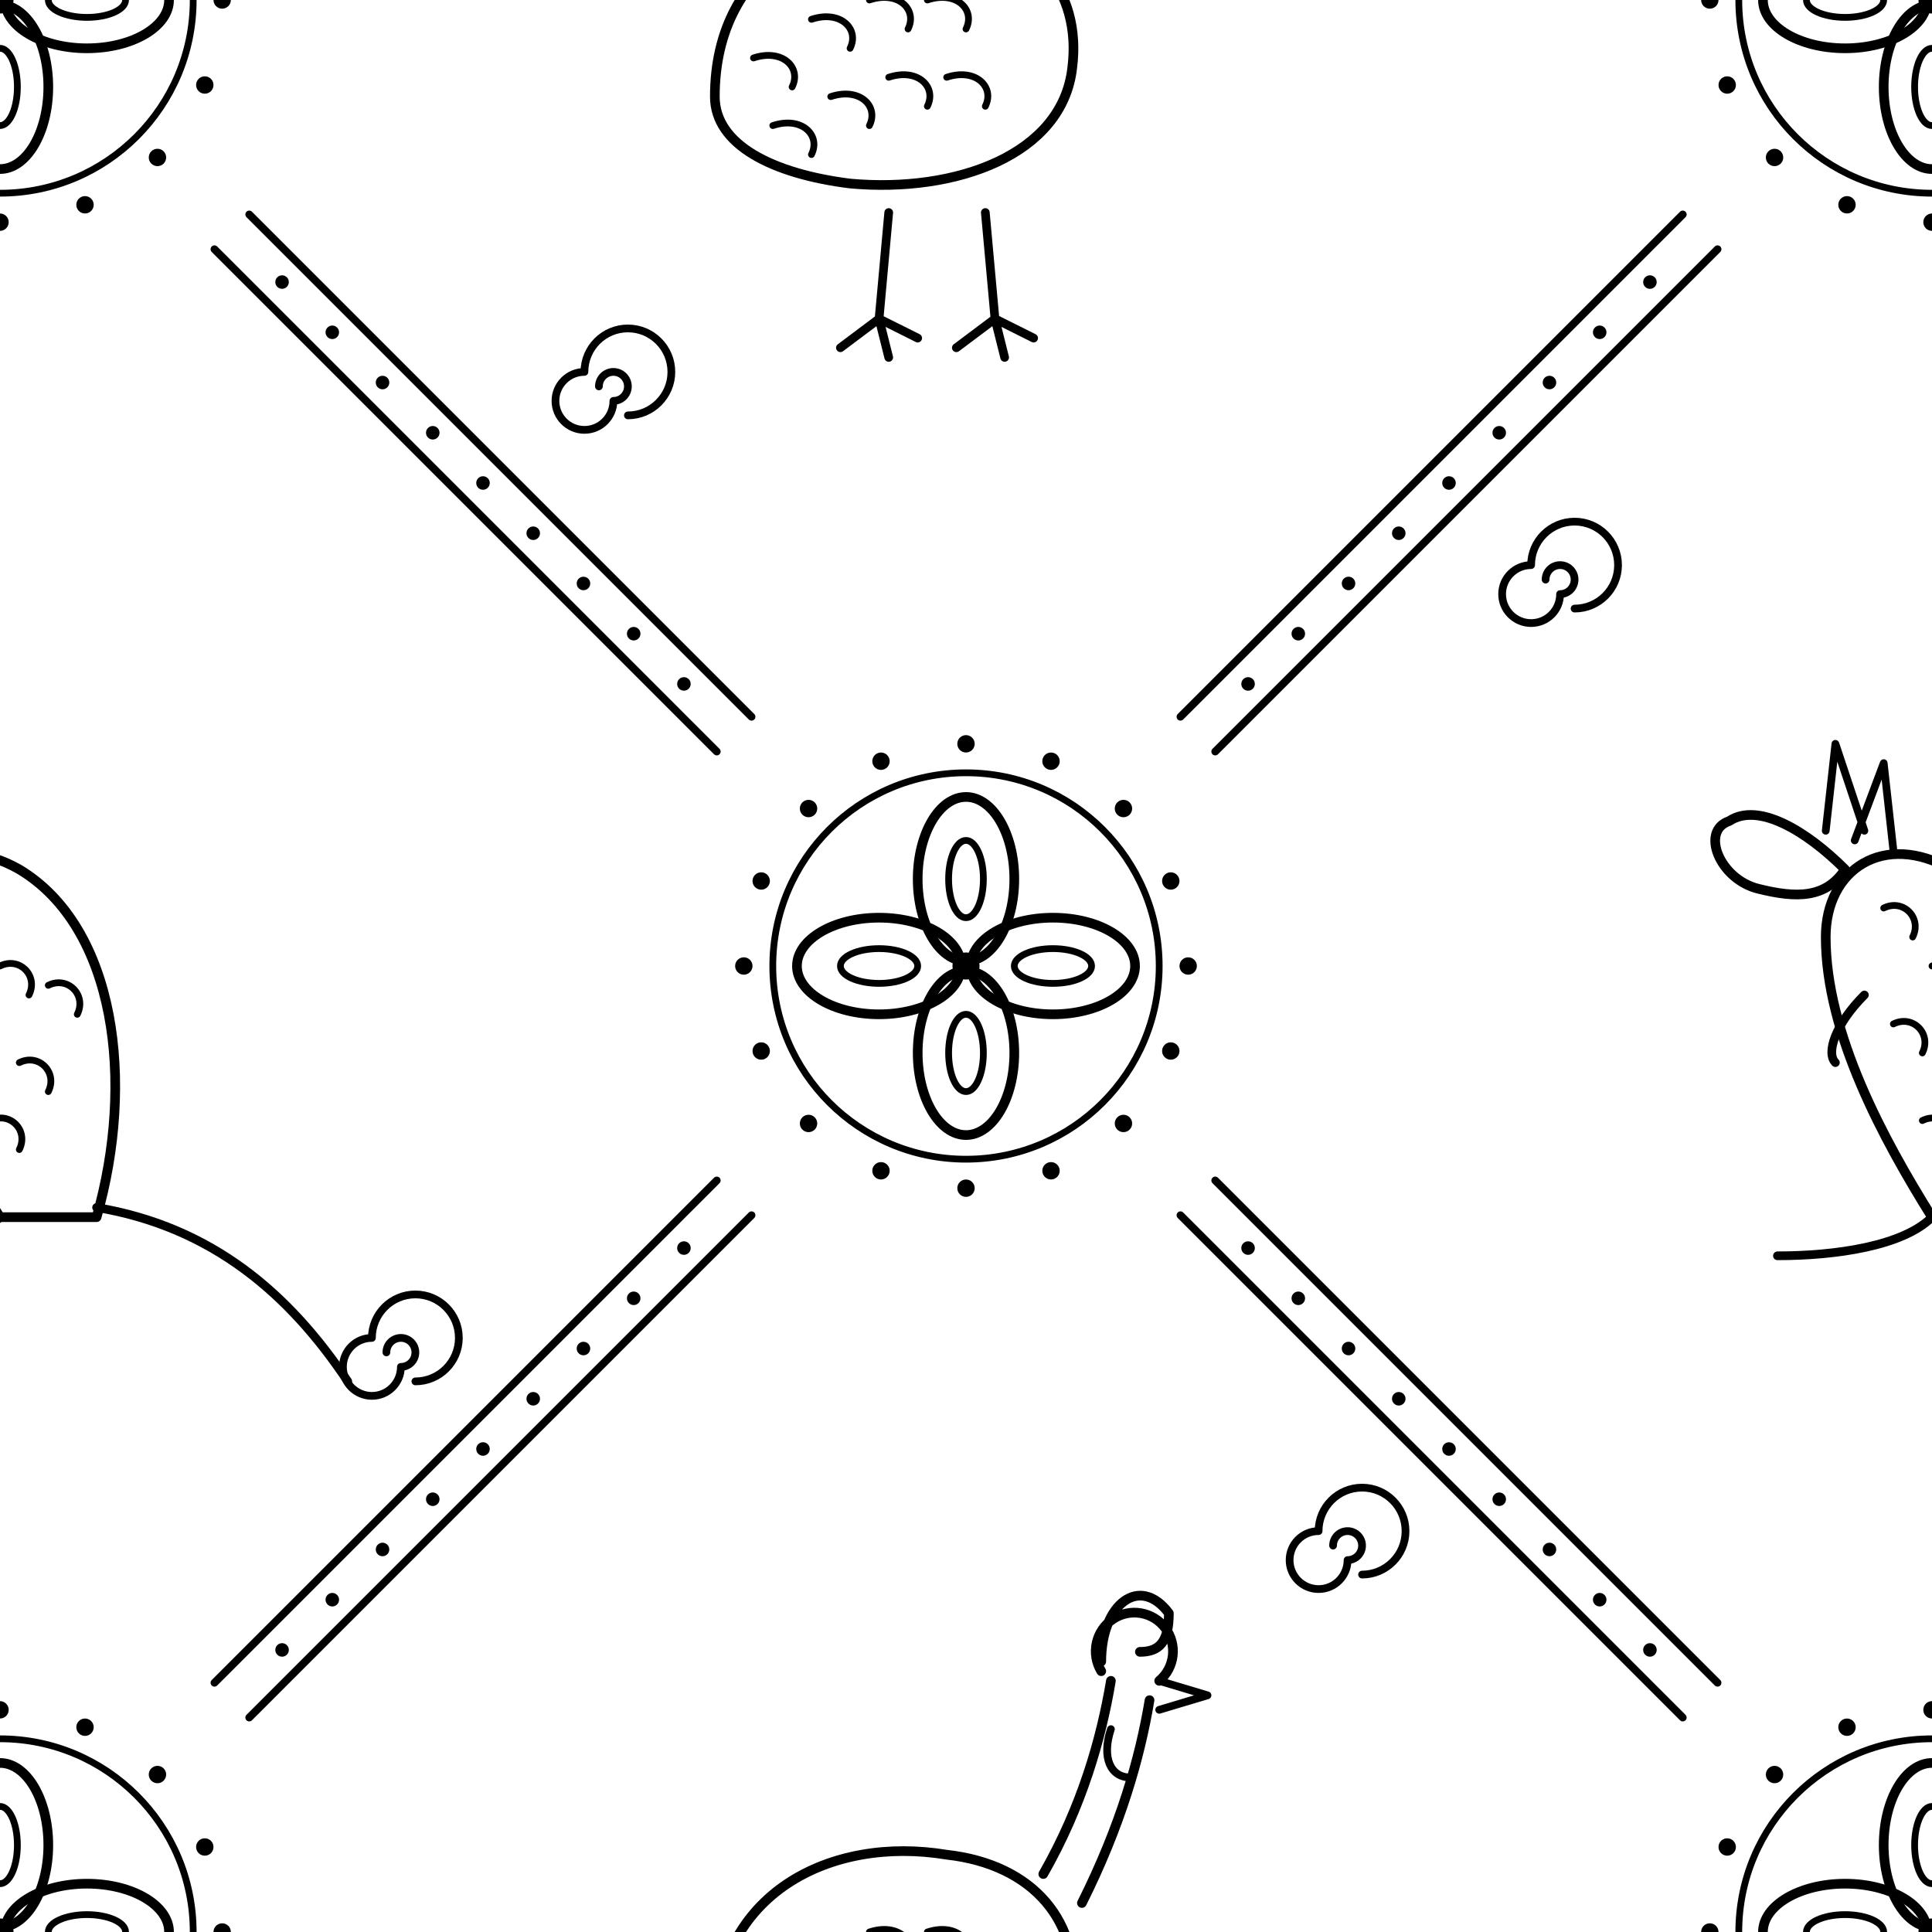
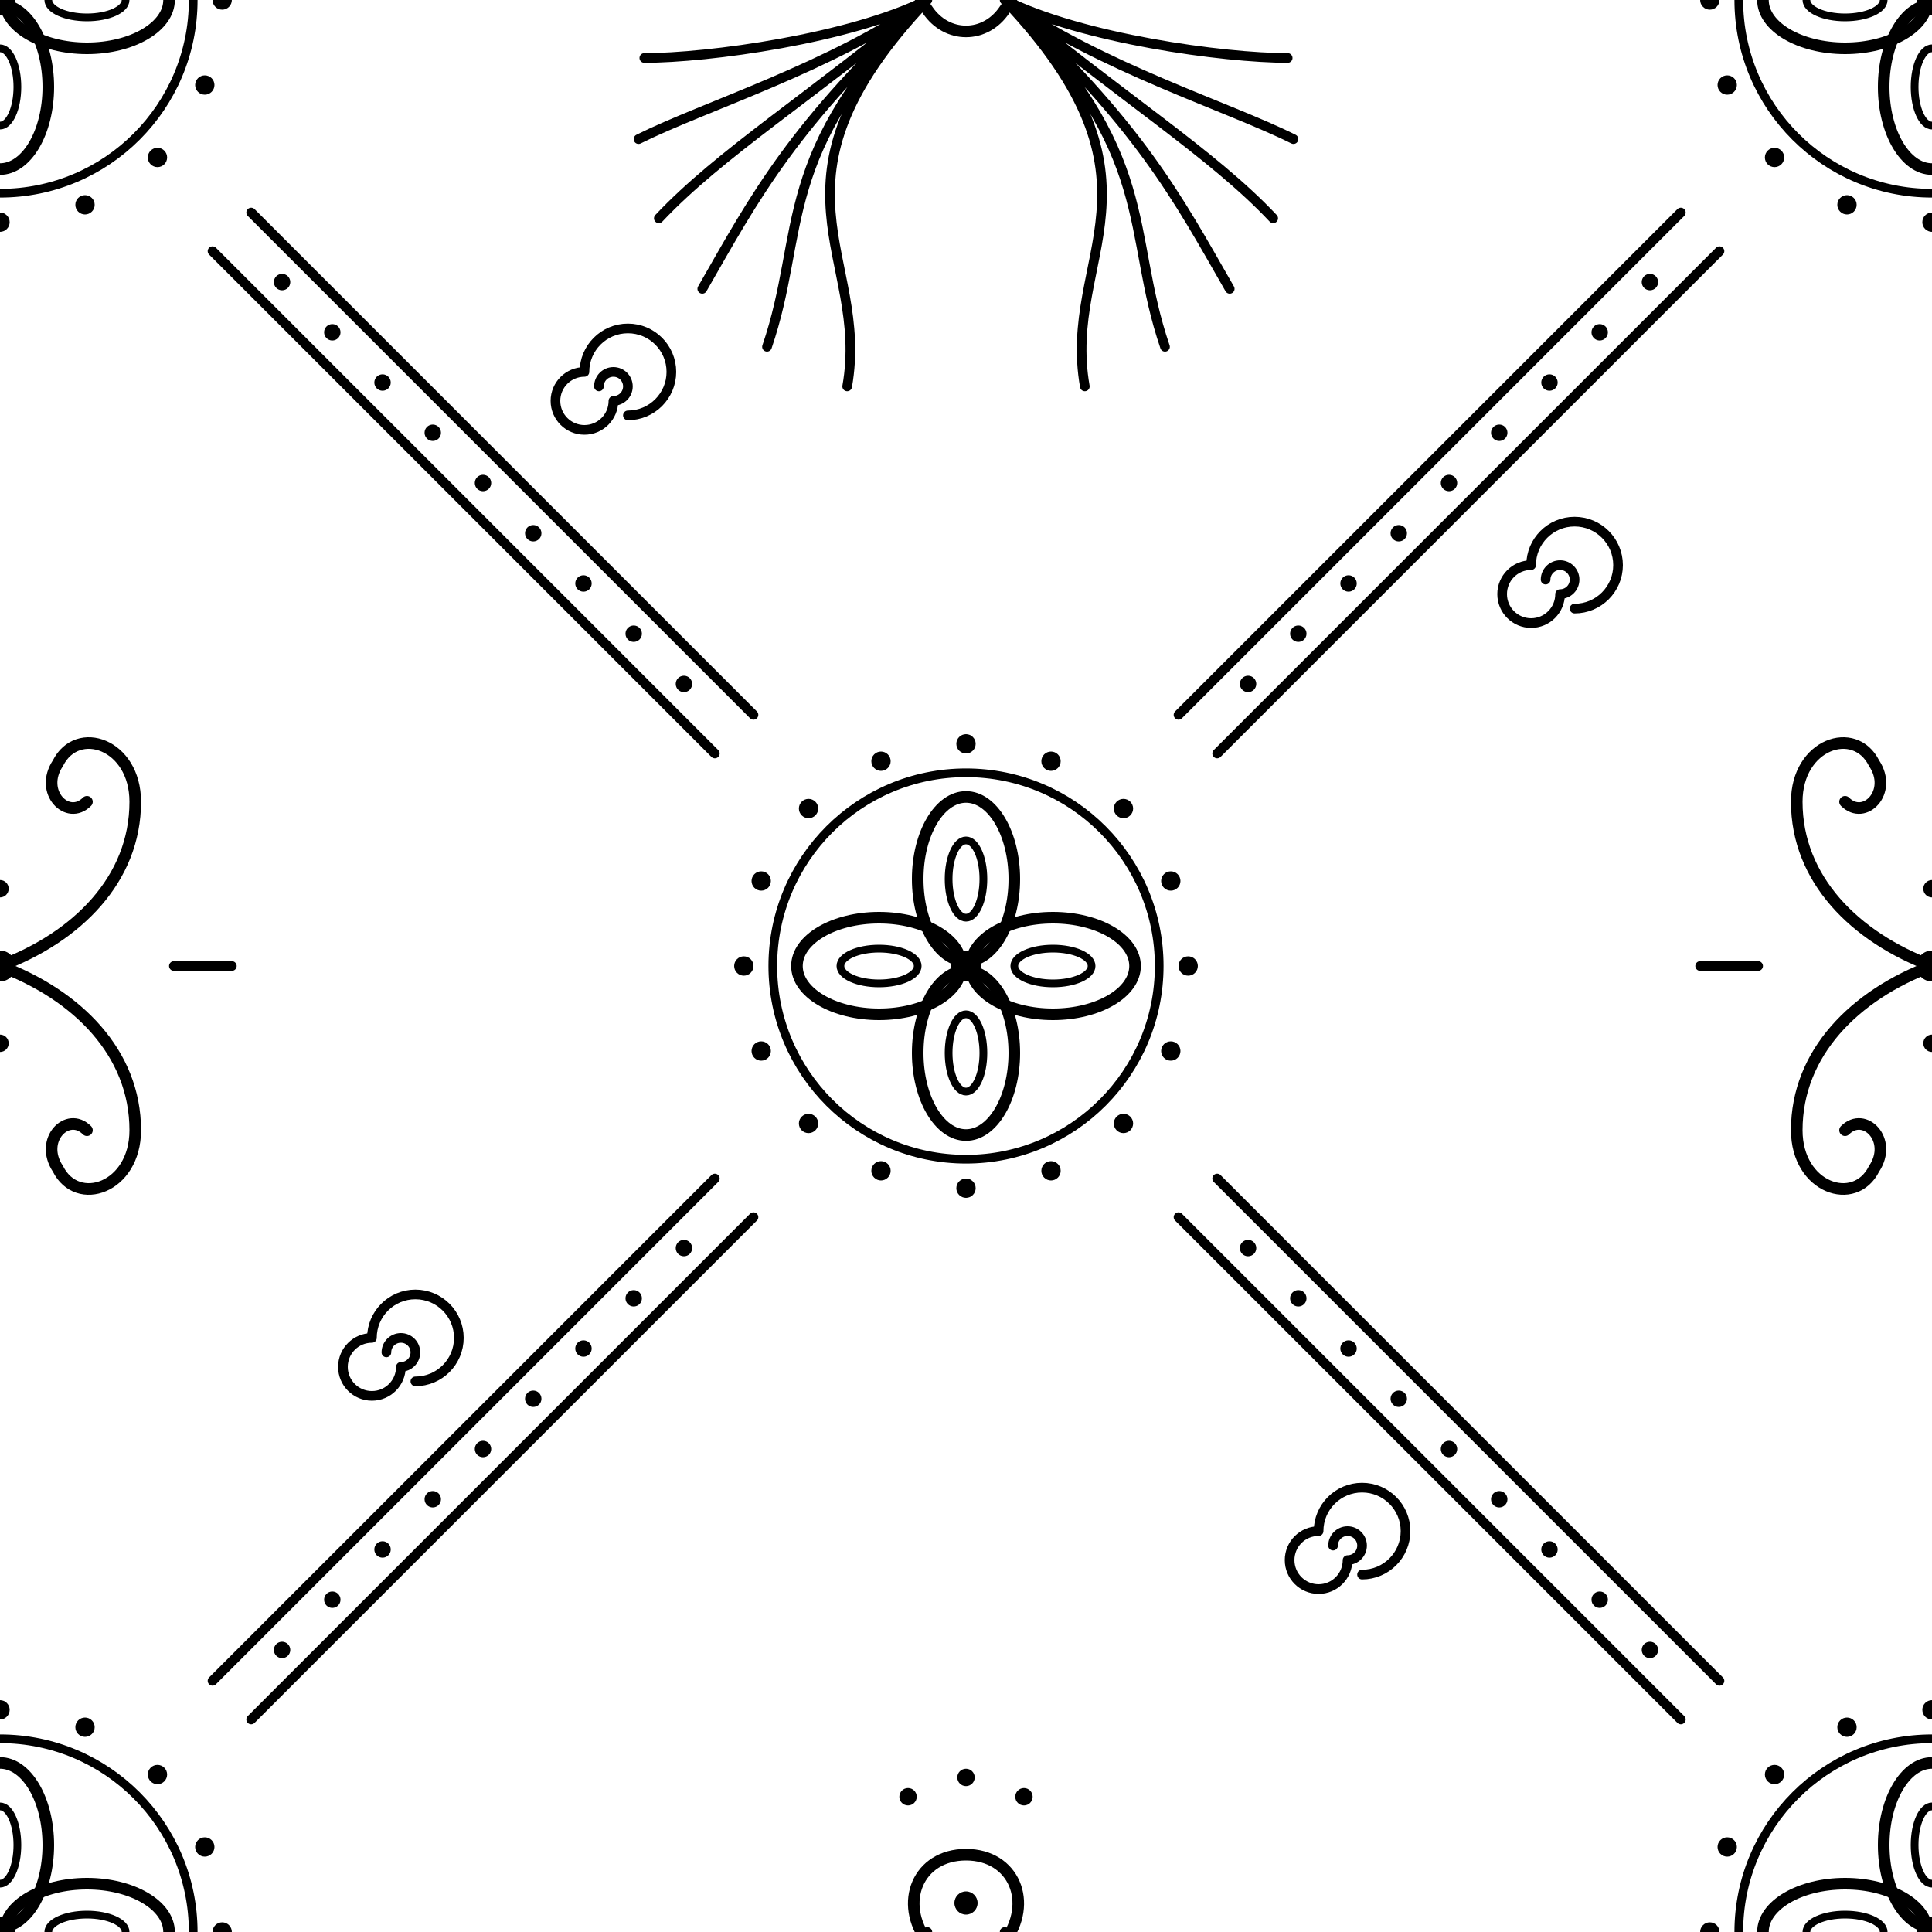
- <svg xmlns="http://www.w3.org/2000/svg" viewBox="0 0 200 200" fill="none" stroke="#000" stroke-width="1" stroke-linecap="round" stroke-linejoin="round">
+ <svg xmlns="http://www.w3.org/2000/svg" viewBox="0 0 200 200" fill="none" stroke="#000" stroke-width="1.2" stroke-linecap="round" stroke-linejoin="round">
  <defs>
    <g id="kw">
      <ellipse cx="0" cy="-9" rx="5" ry="8.5" />
      <ellipse cx="0" cy="9" rx="5" ry="8.5" />
      <ellipse cx="-9" cy="0" rx="8.5" ry="5" />
      <ellipse cx="9" cy="0" rx="8.5" ry="5" />
-       <ellipse cx="0" cy="-9" rx="1.8" ry="4" stroke-width=".7" />
-       <ellipse cx="0" cy="9" rx="1.8" ry="4" stroke-width=".7" />
-       <ellipse cx="-9" cy="0" rx="4" ry="1.8" stroke-width=".7" />
-       <ellipse cx="9" cy="0" rx="4" ry="1.8" stroke-width=".7" />
-       <circle r="1.4" fill="#000" stroke="none" />
-       <circle r="20" stroke-width=".7" />
-       <circle cx="23.0" cy="0.0" r=".9" fill="#000" stroke="none" />
-       <circle cx="21.2" cy="8.8" r=".9" fill="#000" stroke="none" />
-       <circle cx="16.3" cy="16.3" r=".9" fill="#000" stroke="none" />
-       <circle cx="8.8" cy="21.2" r=".9" fill="#000" stroke="none" />
-       <circle cx="0.0" cy="23.0" r=".9" fill="#000" stroke="none" />
-       <circle cx="-8.8" cy="21.2" r=".9" fill="#000" stroke="none" />
-       <circle cx="-16.3" cy="16.3" r=".9" fill="#000" stroke="none" />
-       <circle cx="-21.2" cy="8.8" r=".9" fill="#000" stroke="none" />
-       <circle cx="-23.0" cy="0.0" r=".9" fill="#000" stroke="none" />
-       <circle cx="-21.2" cy="-8.8" r=".9" fill="#000" stroke="none" />
-       <circle cx="-16.3" cy="-16.3" r=".9" fill="#000" stroke="none" />
-       <circle cx="-8.8" cy="-21.2" r=".9" fill="#000" stroke="none" />
-       <circle cx="-0.0" cy="-23.0" r=".9" fill="#000" stroke="none" />
-       <circle cx="8.8" cy="-21.2" r=".9" fill="#000" stroke="none" />
-       <circle cx="16.3" cy="-16.3" r=".9" fill="#000" stroke="none" />
-       <circle cx="21.2" cy="-8.8" r=".9" fill="#000" stroke="none" />
+       <ellipse cx="0" cy="-9" rx="1.8" ry="4" stroke-width=".8" />
+       <ellipse cx="0" cy="9" rx="1.8" ry="4" stroke-width=".8" />
+       <ellipse cx="-9" cy="0" rx="4" ry="1.8" stroke-width=".8" />
+       <ellipse cx="9" cy="0" rx="4" ry="1.8" stroke-width=".8" />
+       <circle r="1.6" fill="#000" stroke="none" />
+       <circle r="20" stroke-width=".9" />
+       <circle cx="23.0" cy="0.0" r="1" fill="#000" stroke="none" />
+       <circle cx="21.2" cy="8.8" r="1" fill="#000" stroke="none" />
+       <circle cx="16.3" cy="16.3" r="1" fill="#000" stroke="none" />
+       <circle cx="8.8" cy="21.2" r="1" fill="#000" stroke="none" />
+       <circle cx="0.0" cy="23.0" r="1" fill="#000" stroke="none" />
+       <circle cx="-8.8" cy="21.2" r="1" fill="#000" stroke="none" />
+       <circle cx="-16.3" cy="16.3" r="1" fill="#000" stroke="none" />
+       <circle cx="-21.2" cy="8.8" r="1" fill="#000" stroke="none" />
+       <circle cx="-23.0" cy="0.0" r="1" fill="#000" stroke="none" />
+       <circle cx="-21.2" cy="-8.8" r="1" fill="#000" stroke="none" />
+       <circle cx="-16.3" cy="-16.3" r="1" fill="#000" stroke="none" />
+       <circle cx="-8.8" cy="-21.2" r="1" fill="#000" stroke="none" />
+       <circle cx="-0.0" cy="-23.0" r="1" fill="#000" stroke="none" />
+       <circle cx="8.8" cy="-21.2" r="1" fill="#000" stroke="none" />
+       <circle cx="16.3" cy="-16.3" r="1" fill="#000" stroke="none" />
+       <circle cx="21.2" cy="-8.8" r="1" fill="#000" stroke="none" />
    </g>
-     <g id="ks">
-       <path d="M-26 10c0-14 12-20 24-18 9 1 14 7 13 15-1 9-12 13-23 12-8-1-14-4-14-9Z" />
-       <path d="M-22 6c3-1 5 1 4 3M-16 2c3-1 5 1 4 3M-10 0c3-1 5 1 4 3M-4 0c3-1 5 1 4 3M-20 13c3-1 5 1 4 3M-14 10c3-1 5 1 4 3M-8 8c3-1 5 1 4 3M-2 8c3-1 5 1 4 3" stroke-width=".7" />
-       <path d="M8 -6c4-7 6-14 7-20M12 -3c4-8 6-15 7-21" />
-       <path d="M14 -27a4 4 0 1 1 6 1M14 -28c0-6 4-9 7-5 0 3-1 4-3 4" />
-       <path d="M20 -26l5 1.5-5 1.5M15 -21c-1 3 0 5 2 5" stroke-width=".8" />
-       <path d="M-8 22l-1 11m0 0l-4 3m4-3l1 4m-1-4l4 2M2 22l1 11m0 0l-4 3m4-3l1 4m-1-4l4 2" stroke-width=".9" />
+     <g id="lar">
+       <path d="M4 -6C12 -2 26.7 0.0 33.3 0.0 M4 -6C14 1 27.1 5.0 33.9 8.4 M4 -6C16 4 25.5 9.9 31.8 16.6 M4 -6C18 7 21.8 14.3 27.3 23.9 M4 -6C20 10 16.5 17.9 20.6 29.9 M4 -6C22 13 9.9 20.4 12.3 34.0" stroke-width="1" />
+       <g transform="scale(-1 1)">
+         <path d="M4 -6C12 -2 26.7 0.0 33.3 0.0 M4 -6C14 1 27.1 5.0 33.9 8.4 M4 -6C16 4 25.5 9.9 31.8 16.6 M4 -6C18 7 21.8 14.3 27.3 23.9 M4 -6C20 10 16.5 17.9 20.6 29.9 M4 -6C22 13 9.9 20.4 12.3 34.0" stroke-width="1" />
+       </g>
+       <path d="M0 -14c-5 0-7 5-4 9 2 3 6 3 8 0 3-4 1-9-4-9Z" />
+       <circle cx="0" cy="-9" r="1.2" fill="#000" stroke="none" />
+       <circle cx="-6" cy="-20" r=".9" fill="#000" stroke="none" />
+       <circle cx="0" cy="-22" r=".9" fill="#000" stroke="none" />
+       <circle cx="6" cy="-20" r=".9" fill="#000" stroke="none" />
    </g>
-     <g id="wb">
-       <path d="M10 26c4-14 2-30-8-36-7-4-13 0-13 7 0 10 6 21 11 29Z" />
-       <path d="M-5 -6c2-1 4 1 3 3M0 0c2-1 4 1 3 3M-4 6c2-1 4 1 3 3M2 10c2-1 4 1 3 3M-1 16c2-1 4 1 3 3M5 2c2-1 4 1 3 3" stroke-width=".7" />
-       <path d="M-9 -10c-4-4-9-7-12-5-3 1-1 6 3 7 4 1 7 1 9-2Z" />
-       <path d="M-11 -14l1-9 3 9M-8 -13l3-8 1 9" stroke-width=".8" />
-       <path d="M-7 3c-3 3-4 6-3 7M0 26c-3 3-10 4-16 4M10 25c12 2 20 9 26 18" stroke-width=".9" />
+     <g id="sl">
+       <path d="M0 0C8-3 14-9 14-17c0-6-6-8-8-4-2 3 1 6 3 4" />
+       <path d="M0 0C8-3 14-9 14-17c0-6-6-8-8-4-2 3 1 6 3 4" transform="scale(-1 1)" />
+       <path d="M0 0C8-3 14-9 14-17c0-6-6-8-8-4-2 3 1 6 3 4" transform="scale(1 -1)" />
+       <path d="M0 0C8-3 14-9 14-17c0-6-6-8-8-4-2 3 1 6 3 4" transform="scale(-1 -1)" />
+       <path d="M-18 0h-6M18 0h6" stroke-width="1" />
+       <circle r="1.6" fill="#000" stroke="none" />
+       <circle cx="0" cy="-8" r=".9" fill="#000" stroke="none" />
+       <circle cx="0" cy="8" r=".9" fill="#000" stroke="none" />
    </g>
    <g id="sp">
-       <path d="M0 0a1.5 1.5 0 1 1 1.5 1.5 3 3 0 1 1-3-3 4.5 4.5 0 1 1 4.5 4.5" stroke-width=".8" />
+       <path d="M0 0a1.5 1.5 0 1 1 1.5 1.5 3 3 0 1 1-3-3 4.5 4.5 0 1 1 4.5 4.5" stroke-width="1" />
    </g>
  </defs>
-   <path d="M22.2 25.8L74.2 77.8M25.8 22.2L77.8 74.2" stroke-width=".8" />
-   <circle cx="29.2" cy="29.2" r=".7" fill="#000" stroke="none" />
-   <circle cx="34.4" cy="34.4" r=".7" fill="#000" stroke="none" />
-   <circle cx="39.6" cy="39.6" r=".7" fill="#000" stroke="none" />
-   <circle cx="44.8" cy="44.8" r=".7" fill="#000" stroke="none" />
-   <circle cx="50.0" cy="50.0" r=".7" fill="#000" stroke="none" />
-   <circle cx="55.2" cy="55.2" r=".7" fill="#000" stroke="none" />
-   <circle cx="60.4" cy="60.4" r=".7" fill="#000" stroke="none" />
-   <circle cx="65.6" cy="65.6" r=".7" fill="#000" stroke="none" />
-   <circle cx="70.8" cy="70.8" r=".7" fill="#000" stroke="none" />
-   <path d="M122.2 125.8L174.2 177.8M125.8 122.2L177.8 174.2" stroke-width=".8" />
-   <circle cx="129.2" cy="129.2" r=".7" fill="#000" stroke="none" />
-   <circle cx="134.4" cy="134.4" r=".7" fill="#000" stroke="none" />
-   <circle cx="139.6" cy="139.6" r=".7" fill="#000" stroke="none" />
-   <circle cx="144.8" cy="144.8" r=".7" fill="#000" stroke="none" />
-   <circle cx="150.0" cy="150.0" r=".7" fill="#000" stroke="none" />
-   <circle cx="155.2" cy="155.2" r=".7" fill="#000" stroke="none" />
-   <circle cx="160.4" cy="160.4" r=".7" fill="#000" stroke="none" />
-   <circle cx="165.6" cy="165.6" r=".7" fill="#000" stroke="none" />
-   <circle cx="170.8" cy="170.8" r=".7" fill="#000" stroke="none" />
-   <path d="M174.2 22.2L122.2 74.2M177.8 25.8L125.8 77.8" stroke-width=".8" />
-   <circle cx="170.8" cy="29.2" r=".7" fill="#000" stroke="none" />
-   <circle cx="165.6" cy="34.4" r=".7" fill="#000" stroke="none" />
-   <circle cx="160.4" cy="39.6" r=".7" fill="#000" stroke="none" />
-   <circle cx="155.2" cy="44.8" r=".7" fill="#000" stroke="none" />
-   <circle cx="150.0" cy="50.0" r=".7" fill="#000" stroke="none" />
-   <circle cx="144.8" cy="55.2" r=".7" fill="#000" stroke="none" />
-   <circle cx="139.6" cy="60.4" r=".7" fill="#000" stroke="none" />
-   <circle cx="134.4" cy="65.6" r=".7" fill="#000" stroke="none" />
-   <circle cx="129.2" cy="70.8" r=".7" fill="#000" stroke="none" />
-   <path d="M74.2 122.2L22.2 174.2M77.8 125.8L25.8 177.8" stroke-width=".8" />
-   <circle cx="70.8" cy="129.2" r=".7" fill="#000" stroke="none" />
-   <circle cx="65.6" cy="134.4" r=".7" fill="#000" stroke="none" />
-   <circle cx="60.4" cy="139.6" r=".7" fill="#000" stroke="none" />
-   <circle cx="55.2" cy="144.8" r=".7" fill="#000" stroke="none" />
-   <circle cx="50.0" cy="150.0" r=".7" fill="#000" stroke="none" />
-   <circle cx="44.8" cy="155.2" r=".7" fill="#000" stroke="none" />
-   <circle cx="39.6" cy="160.4" r=".7" fill="#000" stroke="none" />
-   <circle cx="34.4" cy="165.6" r=".7" fill="#000" stroke="none" />
-   <circle cx="29.2" cy="170.8" r=".7" fill="#000" stroke="none" />
+   <path d="M22.0 26.0L74.0 78.0M26.0 22.0L78.0 74.0" stroke-width="1" />
+   <circle cx="29.2" cy="29.2" r=".85" fill="#000" stroke="none" />
+   <circle cx="34.4" cy="34.4" r=".85" fill="#000" stroke="none" />
+   <circle cx="39.6" cy="39.6" r=".85" fill="#000" stroke="none" />
+   <circle cx="44.8" cy="44.8" r=".85" fill="#000" stroke="none" />
+   <circle cx="50.0" cy="50.0" r=".85" fill="#000" stroke="none" />
+   <circle cx="55.2" cy="55.2" r=".85" fill="#000" stroke="none" />
+   <circle cx="60.4" cy="60.4" r=".85" fill="#000" stroke="none" />
+   <circle cx="65.6" cy="65.6" r=".85" fill="#000" stroke="none" />
+   <circle cx="70.8" cy="70.8" r=".85" fill="#000" stroke="none" />
+   <path d="M122.0 126.0L174.0 178.0M126.0 122.0L178.0 174.0" stroke-width="1" />
+   <circle cx="129.2" cy="129.2" r=".85" fill="#000" stroke="none" />
+   <circle cx="134.4" cy="134.4" r=".85" fill="#000" stroke="none" />
+   <circle cx="139.6" cy="139.6" r=".85" fill="#000" stroke="none" />
+   <circle cx="144.8" cy="144.8" r=".85" fill="#000" stroke="none" />
+   <circle cx="150.0" cy="150.0" r=".85" fill="#000" stroke="none" />
+   <circle cx="155.2" cy="155.2" r=".85" fill="#000" stroke="none" />
+   <circle cx="160.4" cy="160.4" r=".85" fill="#000" stroke="none" />
+   <circle cx="165.6" cy="165.6" r=".85" fill="#000" stroke="none" />
+   <circle cx="170.8" cy="170.8" r=".85" fill="#000" stroke="none" />
+   <path d="M174.0 22.0L122.0 74.0M178.0 26.0L126.0 78.0" stroke-width="1" />
+   <circle cx="170.8" cy="29.2" r=".85" fill="#000" stroke="none" />
+   <circle cx="165.6" cy="34.4" r=".85" fill="#000" stroke="none" />
+   <circle cx="160.4" cy="39.6" r=".85" fill="#000" stroke="none" />
+   <circle cx="155.2" cy="44.8" r=".85" fill="#000" stroke="none" />
+   <circle cx="150.0" cy="50.0" r=".85" fill="#000" stroke="none" />
+   <circle cx="144.8" cy="55.2" r=".85" fill="#000" stroke="none" />
+   <circle cx="139.6" cy="60.4" r=".85" fill="#000" stroke="none" />
+   <circle cx="134.4" cy="65.6" r=".85" fill="#000" stroke="none" />
+   <circle cx="129.2" cy="70.8" r=".85" fill="#000" stroke="none" />
+   <path d="M74.0 122.0L22.0 174.0M78.0 126.0L26.0 178.0" stroke-width="1" />
+   <circle cx="70.8" cy="129.2" r=".85" fill="#000" stroke="none" />
+   <circle cx="65.6" cy="134.4" r=".85" fill="#000" stroke="none" />
+   <circle cx="60.4" cy="139.6" r=".85" fill="#000" stroke="none" />
+   <circle cx="55.2" cy="144.8" r=".85" fill="#000" stroke="none" />
+   <circle cx="50.0" cy="150.0" r=".85" fill="#000" stroke="none" />
+   <circle cx="44.8" cy="155.2" r=".85" fill="#000" stroke="none" />
+   <circle cx="39.6" cy="160.4" r=".85" fill="#000" stroke="none" />
+   <circle cx="34.4" cy="165.6" r=".85" fill="#000" stroke="none" />
+   <circle cx="29.2" cy="170.8" r=".85" fill="#000" stroke="none" />
  <use href="#kw" x="100" y="100" />
  <use href="#kw" />
  <use href="#kw" x="200" />
  <use href="#kw" y="200" />
  <use href="#kw" x="200" y="200" />
-   <use href="#ks" x="100" y="0" />
-   <use href="#ks" x="100" y="200" />
-   <use href="#wb" x="0" y="100" />
-   <use href="#wb" x="200" y="100" />
+   <use href="#lar" x="100" y="6" />
+   <use href="#lar" x="100" y="206" />
+   <use href="#sl" x="0" y="100" />
+   <use href="#sl" x="200" y="100" />
  <use href="#sp" x="62" y="40" />
  <use href="#sp" x="138" y="160" />
  <use href="#sp" x="40" y="140" />
  <use href="#sp" x="160" y="60" />
</svg>
